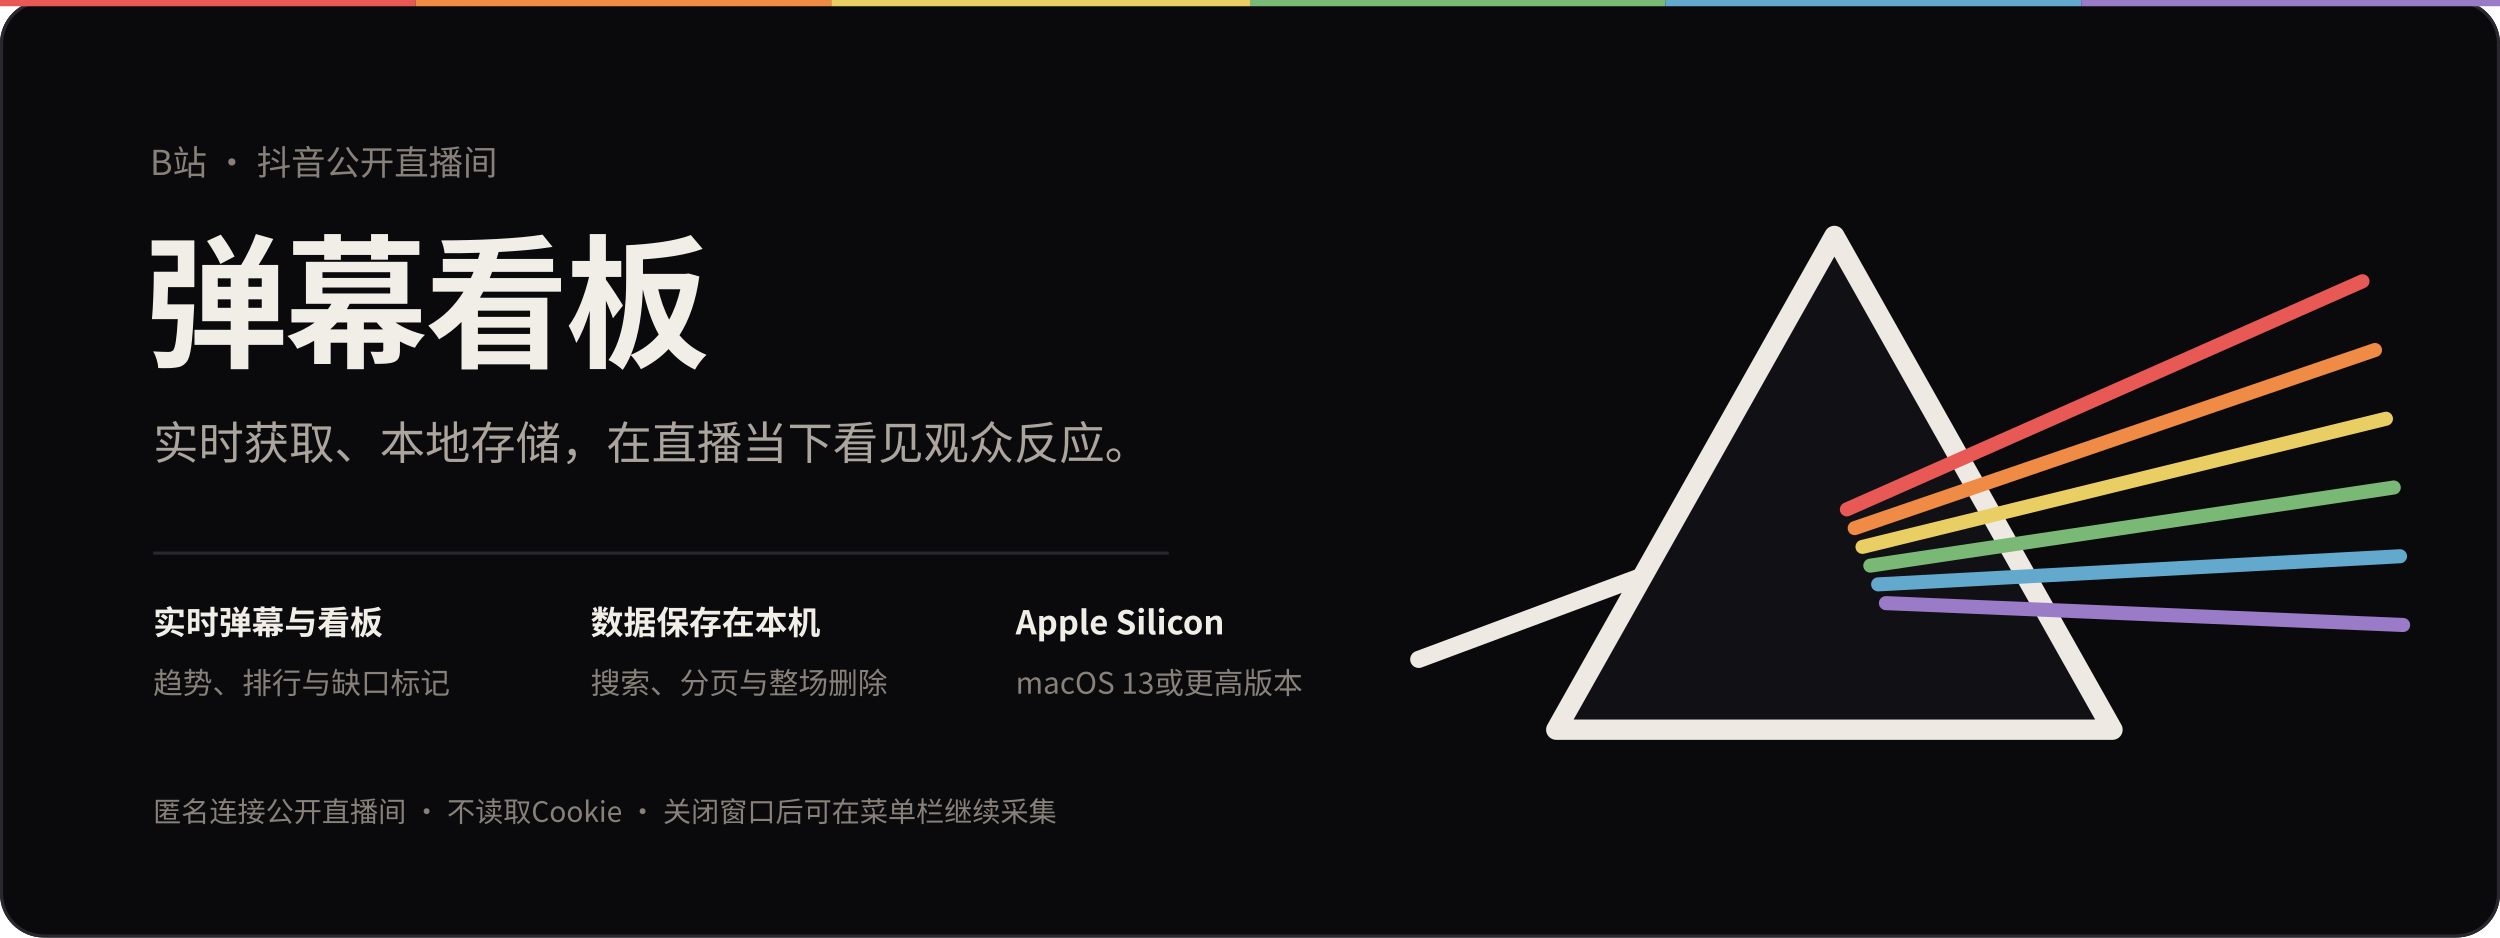
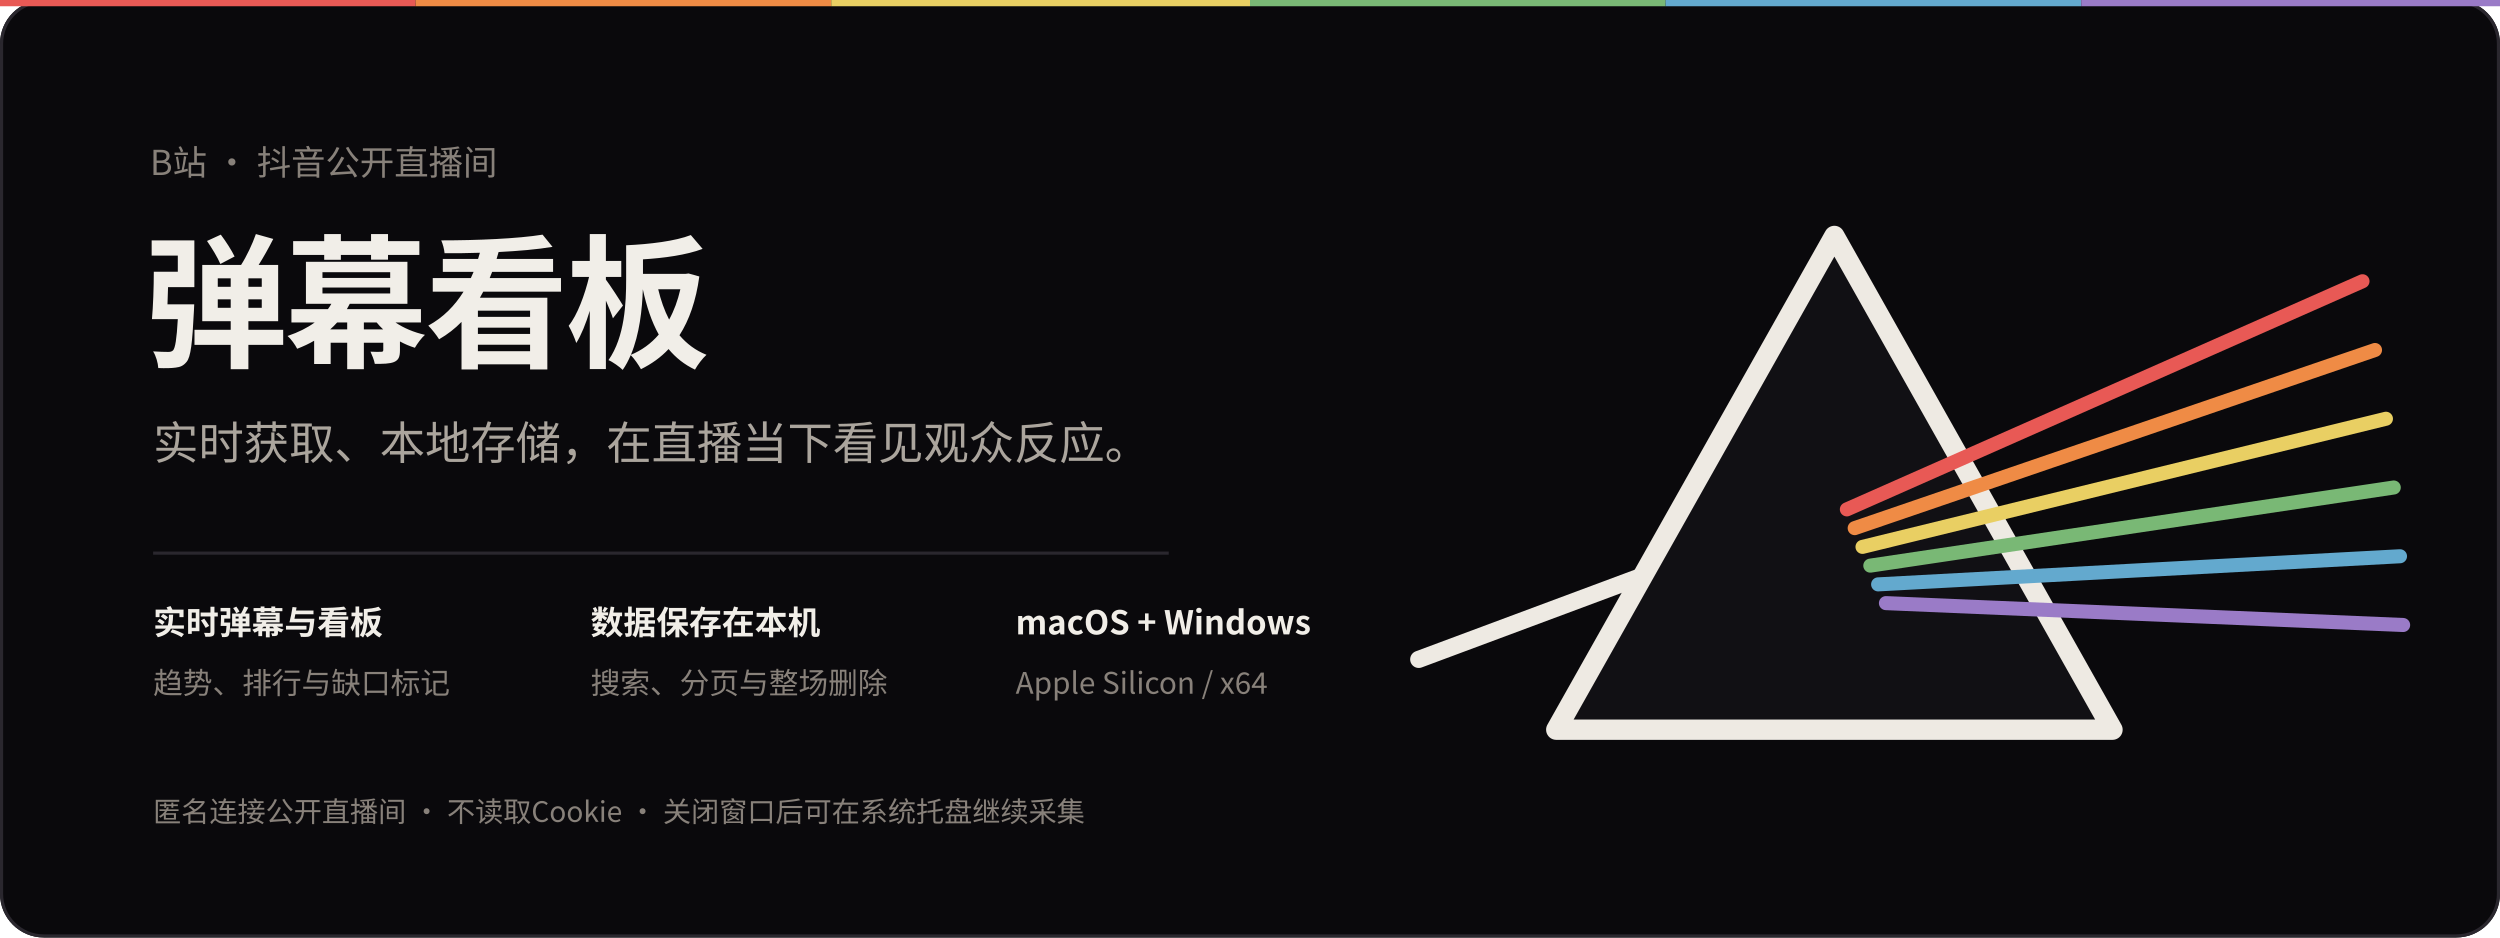
<svg xmlns="http://www.w3.org/2000/svg" width="1600" height="600" viewBox="0 0 1600 600" role="img" aria-labelledby="title description">
  <rect width="1600" height="600" rx="28" fill="#0a090c" />
  <rect x="1" y="1" width="1598" height="598" rx="27" fill="none" stroke="#2a272e" stroke-width="2" />
  <path d="M0 2h266" stroke="#e85955" stroke-width="4" />
  <path d="M266 2h266" stroke="#ef8b45" stroke-width="4" />
  <path d="M532 2h268" stroke="#e9cf63" stroke-width="4" />
  <path d="M800 2h266" stroke="#79b875" stroke-width="4" />
  <path d="M1066 2h266" stroke="#63a9ce" stroke-width="4" />
  <path d="M1332 2h268" stroke="#9a7bc7" stroke-width="4" />
  <g font-family="-apple-system, BlinkMacSystemFont, 'PingFang SC', 'Noto Sans CJK SC', sans-serif">
    <text x="96" y="112" fill="#88817a" font-size="22" font-weight="500">B站 · 抖音公开直播间</text>
    <text x="92" y="228" fill="#f1eee8" font-size="92" font-weight="700" letter-spacing="-2">弹幕看板</text>
    <text x="98" y="294" fill="#aba59d" font-size="29" font-weight="400">实时获取、本地存储，在直播当下看见观众反应。</text>
    <path d="M98 354H748" stroke="#2a272e" stroke-width="2" />
    <text x="98" y="406" fill="#f1eee8" font-size="21" font-weight="600">实时弹幕与看板</text>
    <text x="98" y="444" fill="#88817a" font-size="19">趋势、排行与缺口标记</text>
    <text x="378" y="406" fill="#f1eee8" font-size="21" font-weight="600">数据保存在本机</text>
    <text x="378" y="444" fill="#88817a" font-size="19">搜索、分页与整场删除</text>
-     <text x="650" y="406" fill="#f1eee8" font-size="21" font-weight="600">Apple Silicon</text>
-     <text x="650" y="444" fill="#88817a" font-size="19">macOS 13或更高版本</text>
-     <text x="98" y="526" fill="#88817a" font-size="18">匿名连接公开直播间 · 不读取Cookie · 关闭窗口后可在菜单栏继续采集</text>
+     <text x="650" y="406" fill="#f1eee8" font-size="21" font-weight="600">macOS + Windows</text>
+     <text x="650" y="444" fill="#88817a" font-size="19">Apple Silicon / x64</text>
+     <text x="98" y="526" fill="#88817a" font-size="18">匿名连接公开直播间 · 不读取Cookie · 关闭窗口后可在系统托盘继续采集</text>
  </g>
  <g fill="none" stroke-linecap="round" stroke-linejoin="round">
    <path d="M908 422 1128 340" stroke="#eeeae3" stroke-width="11" />
    <path d="M1174 151 1352 467H996Z" fill="#111014" stroke="#eeeae3" stroke-width="13" />
    <path d="M1182 326 1512 180" stroke="#e85955" stroke-width="9" />
    <path d="M1187 338 1520 224" stroke="#ef8b45" stroke-width="9" />
    <path d="M1192 350 1527 268" stroke="#e9cf63" stroke-width="9" />
    <path d="M1197 362 1532 312" stroke="#79b875" stroke-width="9" />
    <path d="M1202 374 1536 356" stroke="#63a9ce" stroke-width="9" />
    <path d="M1207 386 1538 400" stroke="#9a7bc7" stroke-width="9" />
  </g>
</svg>
